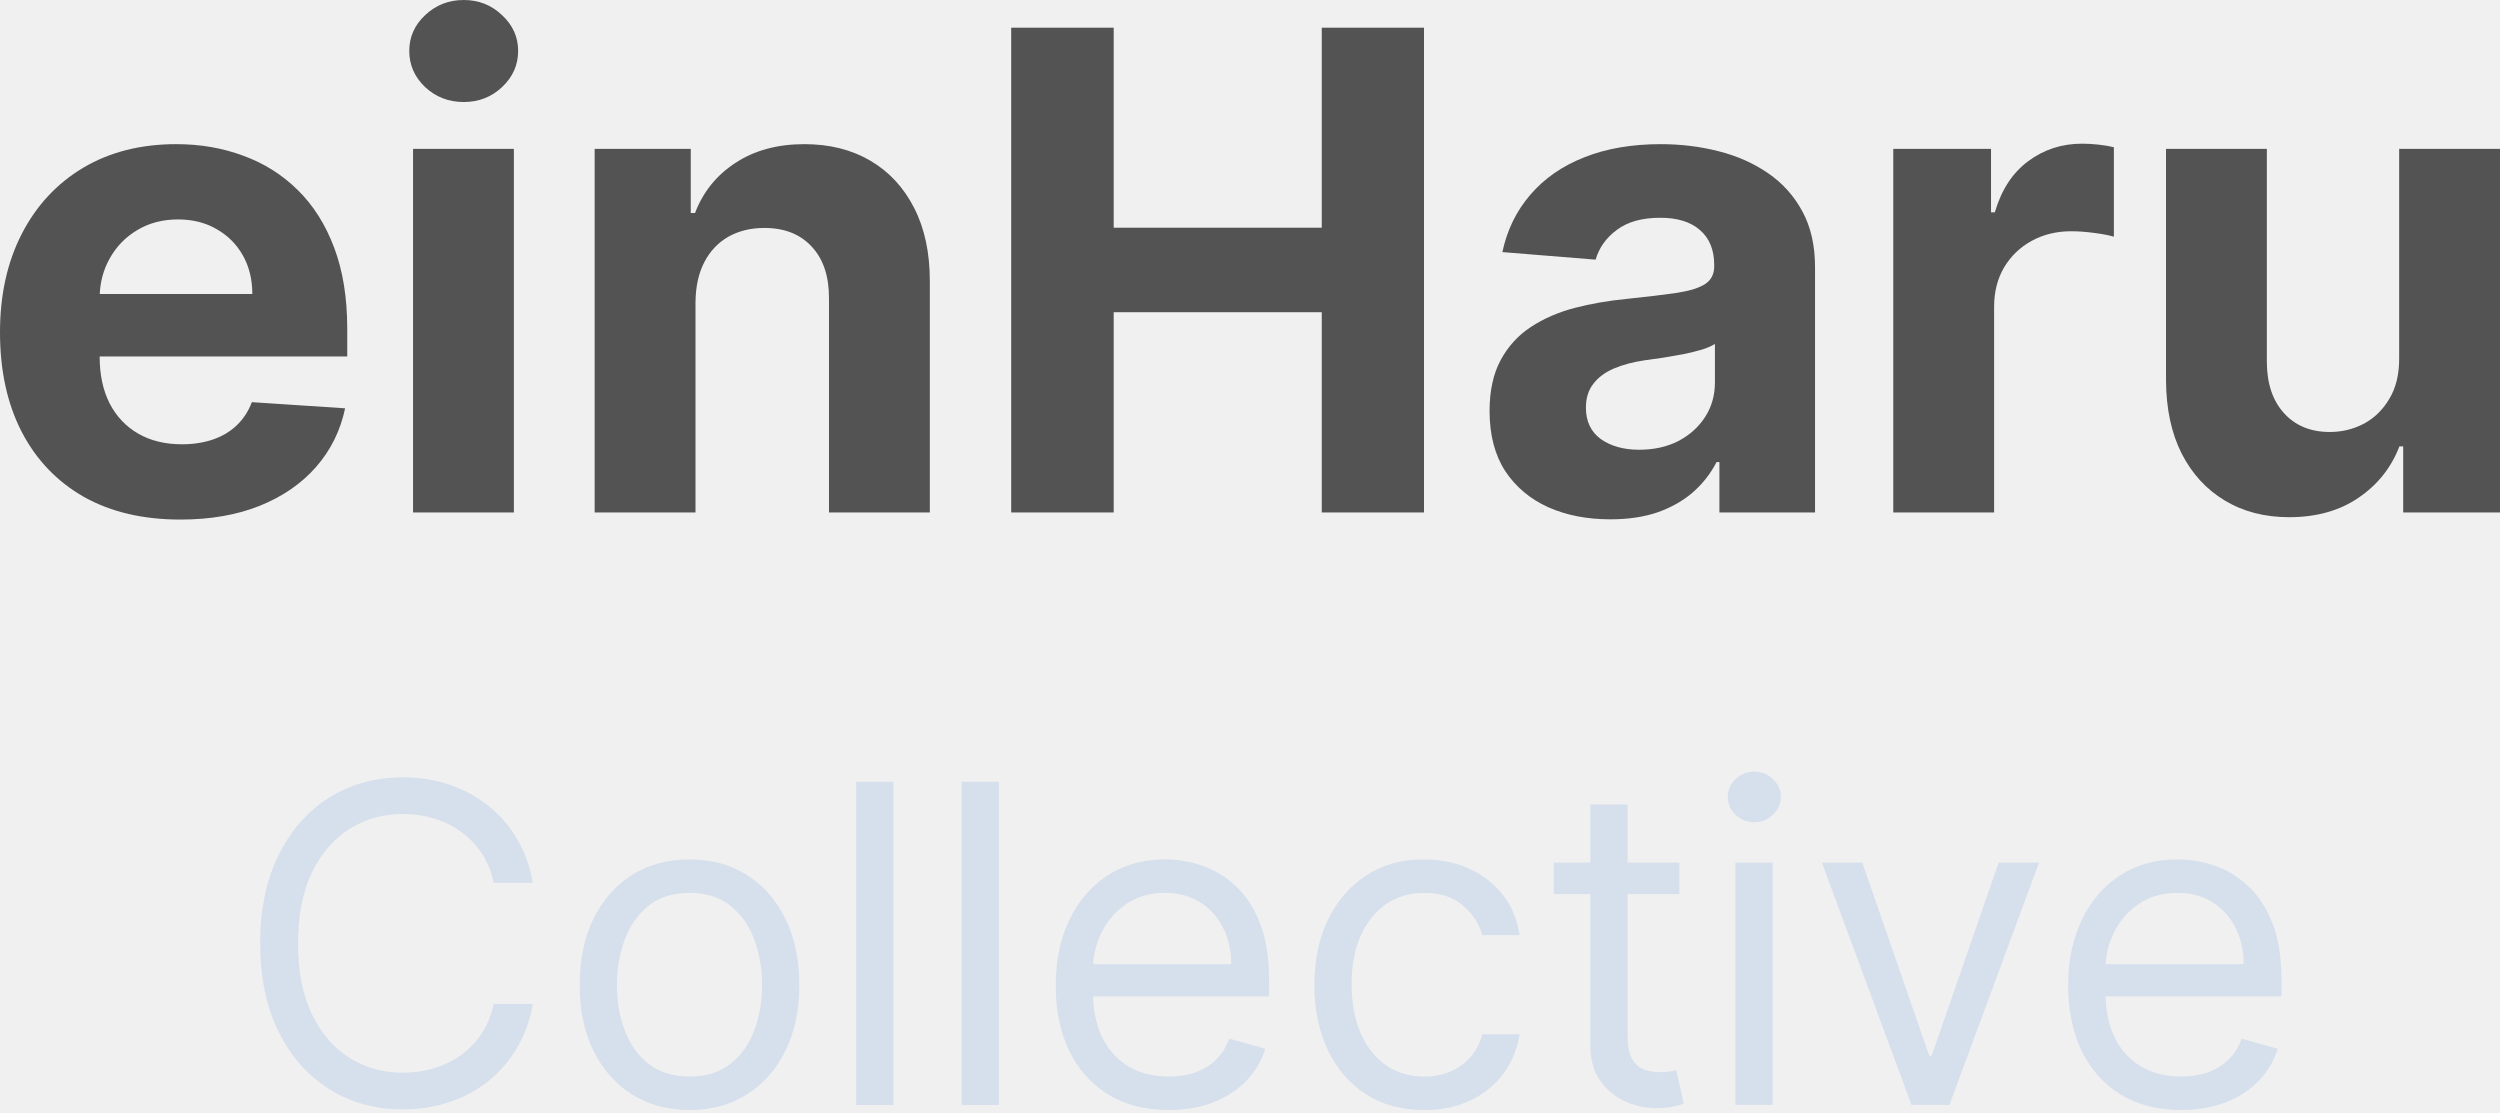
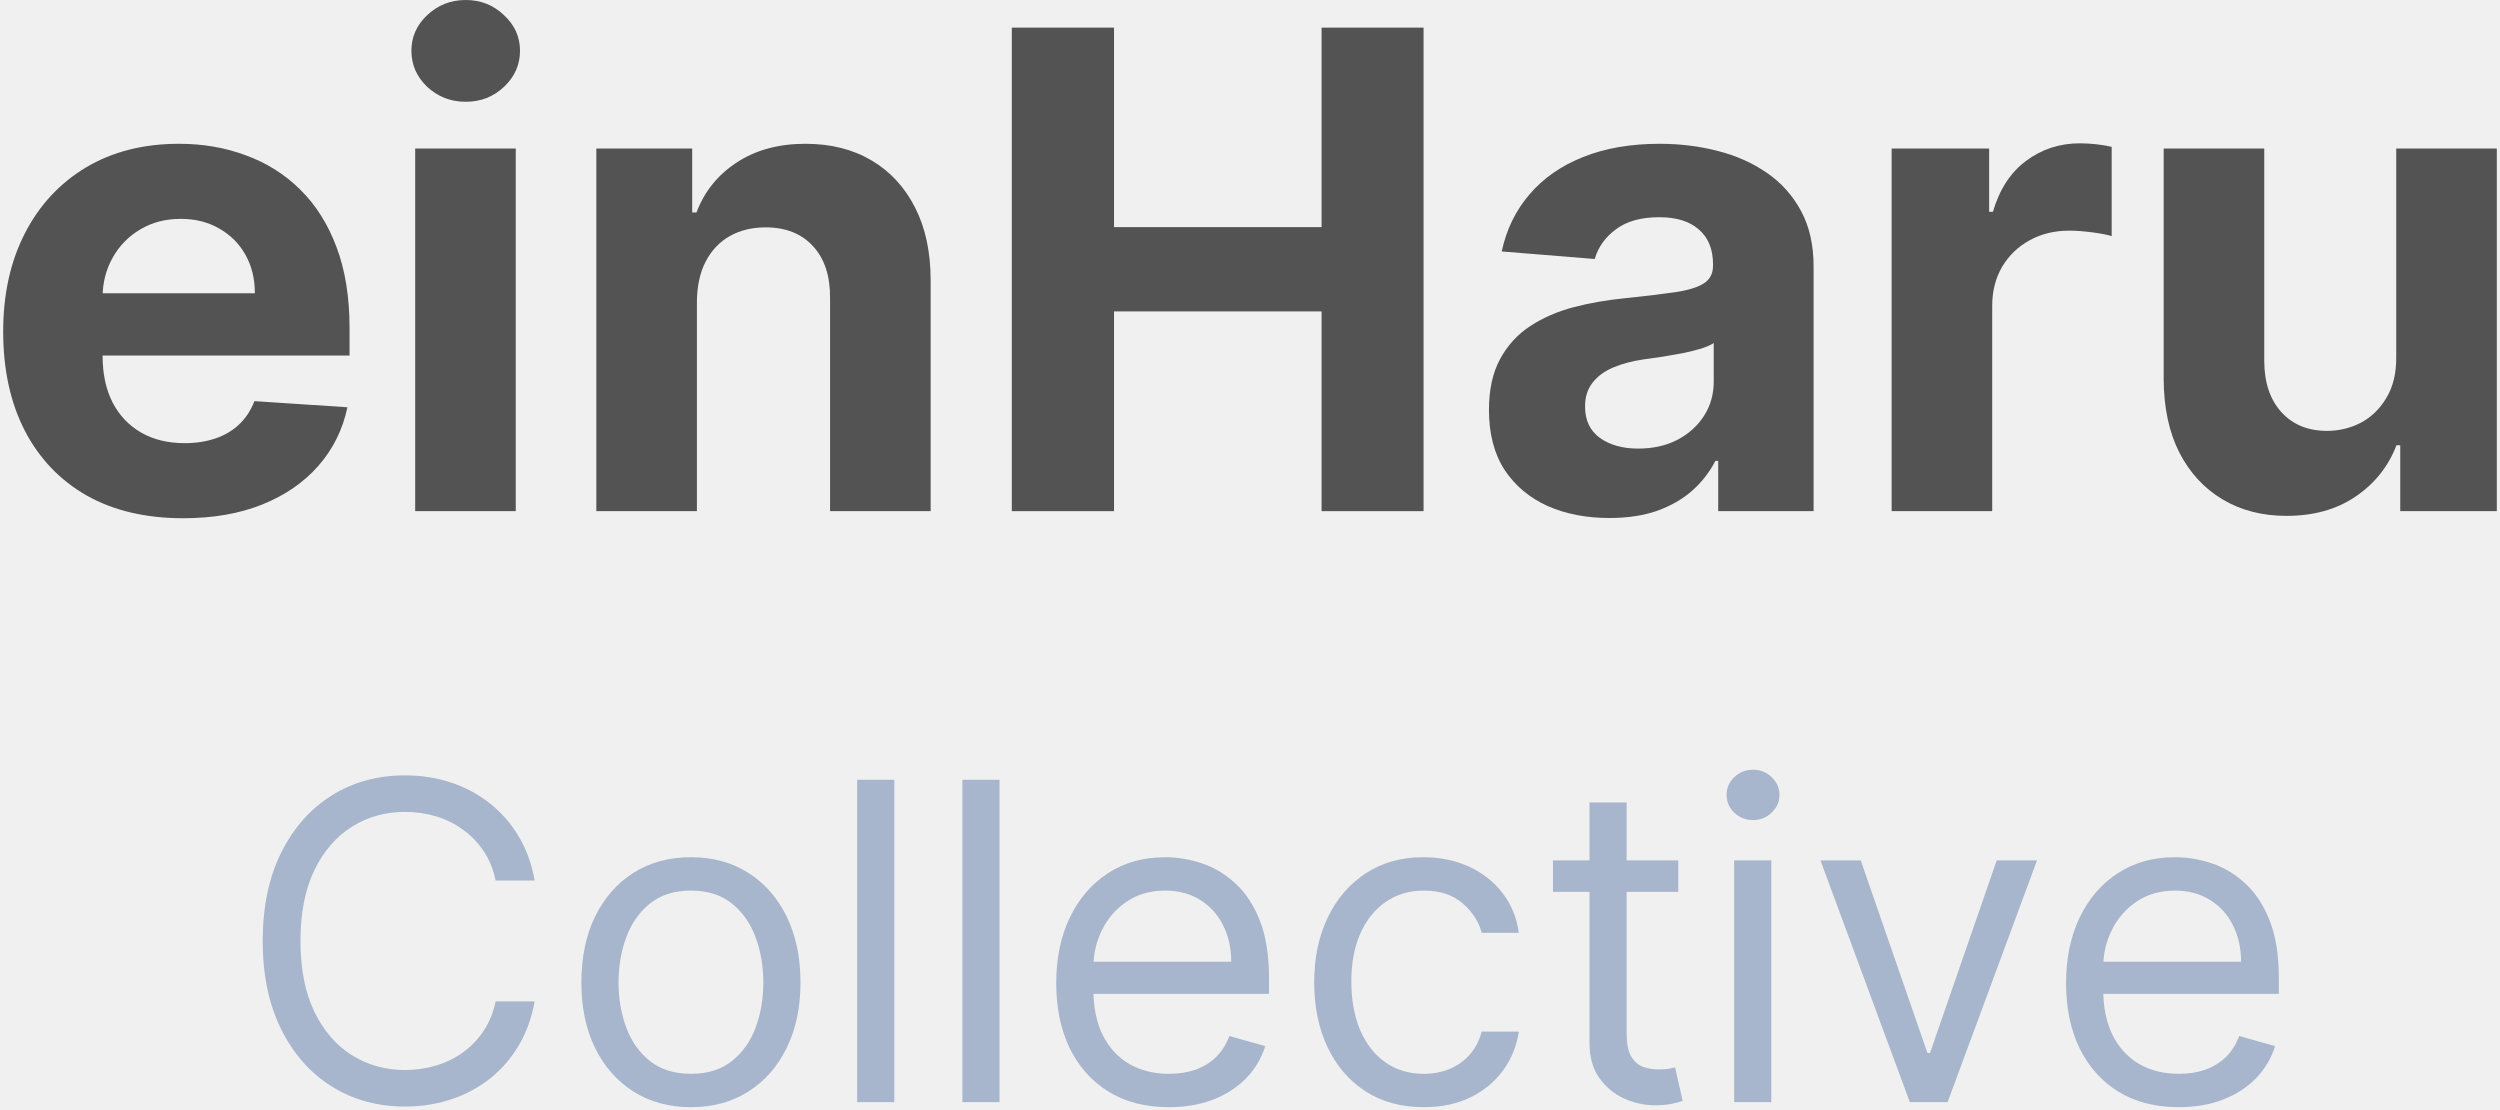
- <svg xmlns="http://www.w3.org/2000/svg" width="391" height="174" viewBox="0 0 391 174" fill="none">
-   <path d="M83.337 138.065H77.216C76.854 136.305 76.221 134.758 75.316 133.426C74.427 132.093 73.341 130.974 72.058 130.069C70.791 129.148 69.384 128.457 67.838 127.996C66.291 127.535 64.679 127.305 63.001 127.305C59.94 127.305 57.168 128.078 54.683 129.625C52.215 131.171 50.249 133.45 48.785 136.461C47.337 139.472 46.613 143.166 46.613 147.543C46.613 151.919 47.337 155.613 48.785 158.624C50.249 161.635 52.215 163.914 54.683 165.461C57.168 167.007 59.94 167.78 63.001 167.78C64.679 167.78 66.291 167.55 67.838 167.089C69.384 166.629 70.791 165.946 72.058 165.041C73.341 164.12 74.427 162.993 75.316 161.66C76.221 160.311 76.854 158.764 77.216 157.02H83.337C82.876 159.603 82.037 161.915 80.82 163.955C79.602 165.995 78.088 167.731 76.278 169.163C74.469 170.578 72.437 171.655 70.182 172.396C67.945 173.136 65.551 173.506 63.001 173.506C58.69 173.506 54.856 172.453 51.499 170.347C48.143 168.241 45.502 165.247 43.577 161.364C41.652 157.481 40.69 152.874 40.69 147.543C40.69 142.212 41.652 137.605 43.577 133.722C45.502 129.839 48.143 126.844 51.499 124.738C54.856 122.632 58.69 121.579 63.001 121.579C65.551 121.579 67.945 121.949 70.182 122.69C72.437 123.43 74.469 124.516 76.278 125.947C78.088 127.362 79.602 129.09 80.82 131.13C82.037 133.154 82.876 135.466 83.337 138.065Z" fill="#D6DFEC" />
-   <path d="M107.838 173.605C104.416 173.605 101.413 172.791 98.83 171.162C96.263 169.533 94.256 167.254 92.808 164.325C91.377 161.397 90.661 157.974 90.661 154.058C90.661 150.109 91.377 146.662 92.808 143.717C94.256 140.772 96.263 138.485 98.83 136.856C101.413 135.227 104.416 134.413 107.838 134.413C111.261 134.413 114.255 135.227 116.822 136.856C119.405 138.485 121.412 140.772 122.844 143.717C124.292 146.662 125.016 150.109 125.016 154.058C125.016 157.974 124.292 161.397 122.844 164.325C121.412 167.254 119.405 169.533 116.822 171.162C114.255 172.791 111.261 173.605 107.838 173.605ZM107.838 168.373C110.438 168.373 112.577 167.706 114.255 166.374C115.933 165.041 117.176 163.289 117.982 161.117C118.788 158.945 119.191 156.592 119.191 154.058C119.191 151.524 118.788 149.163 117.982 146.975C117.176 144.787 115.933 143.018 114.255 141.669C112.577 140.32 110.438 139.645 107.838 139.645C105.239 139.645 103.1 140.32 101.421 141.669C99.743 143.018 98.501 144.787 97.695 146.975C96.888 149.163 96.485 151.524 96.485 154.058C96.485 156.592 96.888 158.945 97.695 161.117C98.501 163.289 99.743 165.041 101.421 166.374C103.1 167.706 105.239 168.373 107.838 168.373Z" fill="#D6DFEC" />
-   <path d="M139.731 122.27V172.815H133.907V122.27H139.731Z" fill="#D6DFEC" />
-   <path d="M156.224 122.27V172.815H150.399V122.27H156.224Z" fill="#D6DFEC" />
-   <path d="M182.786 173.605C179.133 173.605 175.983 172.799 173.334 171.186C170.701 169.557 168.669 167.287 167.238 164.375C165.823 161.446 165.115 158.04 165.115 154.157C165.115 150.274 165.823 146.852 167.238 143.89C168.669 140.912 170.66 138.592 173.21 136.93C175.777 135.252 178.771 134.413 182.194 134.413C184.168 134.413 186.118 134.742 188.043 135.4C189.968 136.058 191.72 137.128 193.3 138.608C194.879 140.073 196.138 142.014 197.076 144.433C198.014 146.852 198.483 149.83 198.483 153.367V155.835H169.261V150.8H192.559C192.559 148.662 192.132 146.753 191.276 145.075C190.437 143.396 189.236 142.072 187.673 141.101C186.126 140.13 184.3 139.645 182.194 139.645C179.874 139.645 177.866 140.221 176.172 141.373C174.494 142.508 173.202 143.989 172.297 145.815C171.392 147.641 170.94 149.599 170.94 151.689V155.045C170.94 157.908 171.433 160.335 172.42 162.326C173.424 164.301 174.814 165.806 176.591 166.843C178.368 167.863 180.433 168.373 182.786 168.373C184.316 168.373 185.698 168.159 186.932 167.731C188.183 167.287 189.261 166.629 190.165 165.757C191.07 164.868 191.77 163.766 192.263 162.45L197.89 164.029C197.298 165.938 196.303 167.616 194.904 169.064C193.506 170.495 191.778 171.614 189.721 172.42C187.665 173.21 185.353 173.605 182.786 173.605Z" fill="#D6DFEC" />
-   <path d="M222.743 173.605C219.189 173.605 216.129 172.766 213.562 171.088C210.996 169.409 209.021 167.098 207.639 164.152C206.257 161.207 205.566 157.843 205.566 154.058C205.566 150.208 206.273 146.81 207.688 143.865C209.12 140.904 211.111 138.592 213.661 136.93C216.228 135.252 219.222 134.413 222.645 134.413C225.31 134.413 227.712 134.906 229.851 135.894C231.99 136.881 233.743 138.263 235.108 140.04C236.474 141.817 237.321 143.89 237.65 146.259H231.826C231.382 144.532 230.394 143.001 228.864 141.669C227.35 140.32 225.31 139.645 222.743 139.645C220.473 139.645 218.482 140.237 216.771 141.422C215.076 142.59 213.752 144.244 212.797 146.383C211.859 148.505 211.39 150.998 211.39 153.861C211.39 156.79 211.851 159.34 212.773 161.512C213.71 163.684 215.027 165.37 216.721 166.571C218.433 167.772 220.44 168.373 222.743 168.373C224.257 168.373 225.631 168.11 226.865 167.583C228.099 167.057 229.144 166.3 229.999 165.312C230.855 164.325 231.464 163.141 231.826 161.758H237.65C237.321 163.996 236.507 166.012 235.207 167.805C233.924 169.582 232.221 170.997 230.098 172.05C227.992 173.087 225.541 173.605 222.743 173.605Z" fill="#D6DFEC" />
-   <path d="M262.651 134.906V139.842H243.006V134.906H262.651ZM248.732 125.824H254.556V161.956C254.556 163.601 254.795 164.835 255.272 165.658C255.766 166.464 256.391 167.007 257.148 167.287C257.921 167.55 258.735 167.682 259.591 167.682C260.233 167.682 260.759 167.649 261.171 167.583C261.582 167.501 261.911 167.435 262.158 167.386L263.342 172.618C262.948 172.766 262.396 172.914 261.689 173.062C260.981 173.227 260.085 173.309 258.999 173.309C257.353 173.309 255.741 172.955 254.161 172.248C252.598 171.54 251.298 170.462 250.262 169.014C249.242 167.567 248.732 165.74 248.732 163.535V125.824Z" fill="#D6DFEC" />
-   <path d="M271.413 172.815V134.906H277.237V172.815H271.413ZM274.375 128.588C273.239 128.588 272.26 128.202 271.438 127.428C270.631 126.655 270.228 125.725 270.228 124.639C270.228 123.553 270.631 122.624 271.438 121.851C272.26 121.077 273.239 120.691 274.375 120.691C275.51 120.691 276.481 121.077 277.287 121.851C278.109 122.624 278.521 123.553 278.521 124.639C278.521 125.725 278.109 126.655 277.287 127.428C276.481 128.202 275.51 128.588 274.375 128.588Z" fill="#D6DFEC" />
-   <path d="M318.904 134.906L304.885 172.815H298.962L284.944 134.906H291.262L301.726 165.115H302.121L312.586 134.906H318.904Z" fill="#D6DFEC" />
-   <path d="M341.128 173.605C337.476 173.605 334.325 172.799 331.676 171.186C329.043 169.557 327.011 167.287 325.58 164.375C324.165 161.446 323.457 158.04 323.457 154.157C323.457 150.274 324.165 146.852 325.58 143.89C327.011 140.912 329.002 138.592 331.552 136.93C334.119 135.252 337.114 134.413 340.536 134.413C342.511 134.413 344.46 134.742 346.385 135.4C348.31 136.058 350.063 137.128 351.642 138.608C353.222 140.073 354.48 142.014 355.418 144.433C356.356 146.852 356.825 149.83 356.825 153.367V155.835H327.604V150.8H350.902C350.902 148.662 350.474 146.753 349.618 145.075C348.779 143.396 347.578 142.072 346.015 141.101C344.468 140.13 342.642 139.645 340.536 139.645C338.216 139.645 336.209 140.221 334.514 141.373C332.836 142.508 331.544 143.989 330.639 145.815C329.734 147.641 329.282 149.599 329.282 151.689V155.045C329.282 157.908 329.776 160.335 330.763 162.326C331.766 164.301 333.157 165.806 334.934 166.843C336.711 167.863 338.776 168.373 341.128 168.373C342.659 168.373 344.041 168.159 345.275 167.731C346.525 167.287 347.603 166.629 348.508 165.757C349.413 164.868 350.112 163.766 350.606 162.45L356.233 164.029C355.64 165.938 354.645 167.616 353.246 169.064C351.848 170.495 350.12 171.614 348.064 172.42C346.007 173.21 343.695 173.605 341.128 173.605Z" fill="#D6DFEC" />
-   <path d="M28.209 81.26C22.36 81.26 17.326 80.075 13.105 77.706C8.91 75.312 5.676 71.931 3.406 67.562C1.135 63.169 0 57.974 0 51.977C0 46.127 1.135 40.994 3.406 36.576C5.676 32.158 8.873 28.715 12.994 26.247C17.14 23.779 22.002 22.545 27.58 22.545C31.332 22.545 34.824 23.15 38.057 24.359C41.315 25.544 44.153 27.333 46.572 29.727C49.015 32.121 50.915 35.132 52.273 38.76C53.63 42.364 54.309 46.584 54.309 51.421V55.753H6.293V45.979H39.464C39.464 43.709 38.97 41.697 37.983 39.945C36.996 38.193 35.626 36.823 33.874 35.836C32.146 34.824 30.135 34.318 27.839 34.318C25.445 34.318 23.323 34.873 21.472 35.984C19.645 37.07 18.214 38.538 17.177 40.389C16.141 42.216 15.61 44.252 15.586 46.498V55.79C15.586 58.603 16.104 61.034 17.14 63.083C18.202 65.131 19.695 66.711 21.62 67.821C23.545 68.932 25.828 69.487 28.469 69.487C30.221 69.487 31.825 69.24 33.281 68.747C34.737 68.253 35.984 67.513 37.02 66.526C38.057 65.538 38.847 64.329 39.39 62.898L53.976 63.86C53.235 67.365 51.718 70.425 49.422 73.041C47.152 75.633 44.215 77.656 40.611 79.113C37.033 80.544 32.899 81.26 28.209 81.26Z" fill="#535353" />
-   <path d="M64.601 80.149V23.286H80.371V80.149H64.601ZM72.523 15.956C70.178 15.956 68.167 15.178 66.489 13.623C64.835 12.044 64.008 10.156 64.008 7.959C64.008 5.788 64.835 3.924 66.489 2.369C68.167 0.79 70.178 0 72.523 0C74.868 0 76.867 0.79 78.52 2.369C80.198 3.924 81.038 5.788 81.038 7.959C81.038 10.156 80.198 12.044 78.52 13.623C76.867 15.178 74.868 15.956 72.523 15.956Z" fill="#535353" />
-   <path d="M108.775 47.275V80.149H93.004V23.286H108.035V33.318H108.701C109.96 30.011 112.07 27.395 115.032 25.47C117.993 23.52 121.584 22.545 125.805 22.545C129.753 22.545 133.196 23.409 136.133 25.137C139.07 26.864 141.353 29.332 142.982 32.541C144.611 35.725 145.425 39.525 145.425 43.943V80.149H129.655V46.757C129.679 43.277 128.791 40.562 126.989 38.612C125.188 36.638 122.707 35.651 119.548 35.651C117.426 35.651 115.55 36.107 113.921 37.02C112.317 37.934 111.058 39.266 110.145 41.019C109.256 42.746 108.8 44.832 108.775 47.275Z" fill="#535353" />
-   <path d="M158.151 80.149V4.331H174.181V35.614H206.722V4.331H222.715V80.149H206.722V48.83H174.181V80.149H158.151Z" fill="#535353" />
-   <path d="M251.85 81.223C248.222 81.223 244.989 80.593 242.15 79.335C239.312 78.051 237.066 76.163 235.413 73.671C233.784 71.153 232.969 68.019 232.969 64.267C232.969 61.108 233.549 58.455 234.709 56.308C235.869 54.161 237.449 52.433 239.448 51.125C241.447 49.817 243.718 48.83 246.26 48.163C248.826 47.497 251.516 47.028 254.33 46.757C257.637 46.411 260.303 46.09 262.326 45.794C264.35 45.473 265.819 45.004 266.732 44.387C267.645 43.77 268.102 42.857 268.102 41.648V41.426C268.102 39.081 267.361 37.267 265.88 35.984C264.424 34.7 262.351 34.059 259.661 34.059C256.823 34.059 254.564 34.688 252.886 35.947C251.208 37.181 250.097 38.736 249.554 40.611L234.968 39.427C235.709 35.971 237.165 32.985 239.337 30.468C241.509 27.926 244.31 25.976 247.74 24.619C251.196 23.236 255.194 22.545 259.735 22.545C262.894 22.545 265.917 22.916 268.805 23.656C271.717 24.396 274.296 25.544 276.542 27.099C278.813 28.654 280.602 30.653 281.91 33.096C283.218 35.515 283.872 38.415 283.872 41.796V80.149H268.916V72.264H268.472C267.559 74.041 266.337 75.608 264.807 76.965C263.277 78.298 261.438 79.347 259.291 80.112C257.144 80.853 254.663 81.223 251.85 81.223ZM256.366 70.339C258.686 70.339 260.735 69.882 262.512 68.969C264.288 68.031 265.683 66.772 266.695 65.193C267.707 63.613 268.213 61.824 268.213 59.825V53.791C267.719 54.111 267.04 54.408 266.177 54.679C265.337 54.926 264.387 55.16 263.326 55.383C262.265 55.58 261.203 55.765 260.142 55.938C259.081 56.086 258.118 56.222 257.255 56.345C255.404 56.617 253.787 57.048 252.405 57.641C251.023 58.233 249.949 59.035 249.184 60.047C248.419 61.034 248.037 62.268 248.037 63.749C248.037 65.896 248.814 67.537 250.369 68.673C251.948 69.783 253.947 70.339 256.366 70.339Z" fill="#535353" />
-   <path d="M296.108 80.149V23.286H311.397V33.207H311.989C313.026 29.678 314.766 27.012 317.209 25.211C319.652 23.384 322.466 22.471 325.65 22.471C326.44 22.471 327.291 22.521 328.204 22.619C329.117 22.718 329.919 22.854 330.611 23.027V37.02C329.87 36.798 328.846 36.601 327.538 36.428C326.23 36.255 325.033 36.169 323.947 36.169C321.627 36.169 319.554 36.675 317.727 37.687C315.926 38.674 314.494 40.056 313.433 41.833C312.396 43.61 311.878 45.658 311.878 47.978V80.149H296.108Z" fill="#535353" />
-   <path d="M375.229 55.938V23.286H391V80.149H375.859V69.82H375.266C373.983 73.152 371.848 75.83 368.862 77.854C365.9 79.878 362.285 80.889 358.015 80.889C354.214 80.889 350.87 80.026 347.982 78.298C345.095 76.57 342.836 74.115 341.208 70.931C339.603 67.747 338.789 63.934 338.764 59.492V23.286H354.535V56.678C354.56 60.035 355.46 62.688 357.237 64.638C359.014 66.587 361.396 67.562 364.382 67.562C366.283 67.562 368.06 67.13 369.713 66.266C371.367 65.378 372.7 64.07 373.711 62.342C374.748 60.615 375.254 58.48 375.229 55.938Z" fill="#535353" />
+ <svg xmlns="http://www.w3.org/2000/svg" width="392" height="174" viewBox="0 0 392 174" fill="none">
+   <g clip-path="url(#clip0_44_202)">
+     <path d="M83.837 138.065H77.716C77.354 136.305 76.721 134.758 75.816 133.426C74.927 132.093 73.841 130.974 72.558 130.069C71.291 129.148 69.884 128.457 68.338 127.996C66.791 127.535 65.179 127.305 63.501 127.305C60.44 127.305 57.668 128.078 55.183 129.625C52.715 131.171 50.749 133.45 49.285 136.461C47.837 139.472 47.113 143.166 47.113 147.543C47.113 151.919 47.837 155.613 49.285 158.624C50.749 161.635 52.715 163.914 55.183 165.461C57.668 167.007 60.44 167.78 63.501 167.78C65.179 167.78 66.791 167.55 68.338 167.089C69.884 166.629 71.291 165.946 72.558 165.041C73.841 164.12 74.927 162.993 75.816 161.66C76.721 160.311 77.354 158.764 77.716 157.02H83.837C83.376 159.603 82.537 161.915 81.32 163.955C80.102 165.995 78.588 167.731 76.778 169.163C74.969 170.578 72.937 171.655 70.682 172.396C68.445 173.136 66.051 173.506 63.501 173.506C59.19 173.506 55.356 172.453 51.999 170.347C48.643 168.241 46.002 165.247 44.077 161.364C42.152 157.481 41.19 152.874 41.19 147.543C41.19 142.212 42.152 137.605 44.077 133.722C46.002 129.839 48.643 126.844 51.999 124.738C55.356 122.632 59.19 121.579 63.501 121.579C66.051 121.579 68.445 121.949 70.682 122.69C72.937 123.43 74.969 124.516 76.778 125.947C78.588 127.362 80.102 129.09 81.32 131.13C82.537 133.154 83.376 135.466 83.837 138.065Z" fill="#A7B6CC" />
+     <path d="M108.338 173.605C104.916 173.605 101.913 172.791 99.33 171.162C96.763 169.533 94.756 167.254 93.308 164.325C91.877 161.397 91.161 157.974 91.161 154.058C91.161 150.109 91.877 146.662 93.308 143.717C94.756 140.772 96.763 138.485 99.33 136.856C101.913 135.227 104.916 134.413 108.338 134.413C111.761 134.413 114.755 135.227 117.322 136.856C119.905 138.485 121.912 140.772 123.344 143.717C124.792 146.662 125.516 150.109 125.516 154.058C125.516 157.974 124.792 161.397 123.344 164.325C121.912 167.254 119.905 169.533 117.322 171.162C114.755 172.791 111.761 173.605 108.338 173.605ZM108.338 168.373C110.938 168.373 113.077 167.706 114.755 166.374C116.433 165.041 117.676 163.289 118.482 161.117C119.288 158.945 119.691 156.592 119.691 154.058C119.691 151.524 119.288 149.163 118.482 146.975C117.676 144.787 116.433 143.018 114.755 141.669C113.077 140.32 110.938 139.645 108.338 139.645C105.739 139.645 103.6 140.32 101.921 141.669C100.243 143.018 99.001 144.787 98.195 146.975C97.389 149.163 96.986 151.524 96.986 154.058C96.986 156.592 97.389 158.945 98.195 161.117C99.001 163.289 100.243 165.041 101.921 166.374C103.6 167.706 105.739 168.373 108.338 168.373Z" fill="#A7B6CC" />
+     <path d="M140.231 122.27V172.815H134.407V122.27H140.231Z" fill="#A7B6CC" />
+     <path d="M156.724 122.27V172.815H150.899V122.27H156.724Z" fill="#A7B6CC" />
+     <path d="M183.286 173.605C179.633 173.605 176.483 172.799 173.834 171.186C171.201 169.557 169.169 167.287 167.738 164.375C166.323 161.446 165.615 158.04 165.615 154.157C165.615 150.274 166.323 146.852 167.738 143.89C169.169 140.912 171.16 138.592 173.71 136.93C176.277 135.252 179.271 134.413 182.694 134.413C184.668 134.413 186.618 134.742 188.543 135.4C190.468 136.058 192.22 137.128 193.8 138.608C195.379 140.073 196.638 142.014 197.576 144.433C198.514 146.852 198.983 149.83 198.983 153.367V155.835H169.761V150.8H193.059C193.059 148.662 192.632 146.753 191.776 145.075C190.937 143.396 189.736 142.072 188.173 141.101C186.626 140.13 184.8 139.645 182.694 139.645C180.374 139.645 178.366 140.221 176.672 141.373C174.994 142.508 173.702 143.989 172.797 145.815C171.892 147.641 171.44 149.599 171.44 151.689V155.045C171.44 157.908 171.933 160.335 172.92 162.326C173.924 164.301 175.314 165.806 177.091 166.843C178.868 167.863 180.933 168.373 183.286 168.373C184.816 168.373 186.198 168.159 187.432 167.731C188.683 167.287 189.761 166.629 190.665 165.757C191.57 164.868 192.27 163.766 192.763 162.45L198.39 164.029C197.798 165.938 196.803 167.616 195.404 169.064C194.006 170.495 192.278 171.614 190.221 172.42C188.165 173.21 185.853 173.605 183.286 173.605Z" fill="#A7B6CC" />
+     <path d="M223.243 173.605C219.689 173.605 216.629 172.766 214.062 171.088C211.496 169.409 209.521 167.098 208.139 164.152C206.757 161.207 206.066 157.843 206.066 154.058C206.066 150.208 206.773 146.81 208.188 143.865C209.62 140.904 211.611 138.592 214.161 136.93C216.728 135.252 219.722 134.413 223.145 134.413C225.81 134.413 228.212 134.906 230.351 135.894C232.49 136.881 234.243 138.263 235.608 140.04C236.974 141.817 237.821 143.89 238.15 146.259H232.326C231.882 144.532 230.894 143.001 229.364 141.669C227.85 140.32 225.81 139.645 223.243 139.645C220.973 139.645 218.982 140.237 217.271 141.422C215.576 142.59 214.252 144.244 213.297 146.383C212.359 148.505 211.89 150.998 211.89 153.861C211.89 156.79 212.351 159.34 213.273 161.512C214.21 163.684 215.527 165.37 217.221 166.571C218.933 167.772 220.94 168.373 223.243 168.373C224.757 168.373 226.131 168.11 227.365 167.583C228.599 167.057 229.644 166.3 230.499 165.312C231.355 164.325 231.964 163.141 232.326 161.758H238.15C237.821 163.996 237.007 166.012 235.707 167.805C234.424 169.582 232.721 170.997 230.598 172.05C228.492 173.087 226.041 173.605 223.243 173.605Z" fill="#A7B6CC" />
+     <path d="M263.151 134.906V139.842H243.506V134.906H263.151ZM249.232 125.824H255.056V161.956C255.056 163.601 255.295 164.835 255.772 165.658C256.266 166.464 256.891 167.007 257.648 167.287C258.421 167.55 259.235 167.682 260.091 167.682C260.733 167.682 261.259 167.649 261.671 167.583C262.082 167.501 262.411 167.435 262.658 167.386L263.842 172.618C263.448 172.766 262.896 172.914 262.189 173.062C261.481 173.227 260.585 173.309 259.499 173.309C257.853 173.309 256.241 172.955 254.661 172.248C253.098 171.54 251.798 170.462 250.762 169.014C249.742 167.567 249.232 165.74 249.232 163.535V125.824Z" fill="#A7B6CC" />
+     <path d="M271.913 172.815V134.906H277.737V172.815H271.913ZM274.875 128.588C273.739 128.588 272.76 128.202 271.938 127.428C271.131 126.655 270.728 125.725 270.728 124.639C270.728 123.553 271.131 122.624 271.938 121.851C272.76 121.077 273.739 120.691 274.875 120.691C276.01 120.691 276.981 121.077 277.787 121.851C278.609 122.624 279.021 123.553 279.021 124.639C279.021 125.725 278.609 126.655 277.787 127.428C276.981 128.202 276.01 128.588 274.875 128.588Z" fill="#A7B6CC" />
+     <path d="M319.404 134.906L305.385 172.815H299.462L285.444 134.906H291.762L302.226 165.115H302.621L313.086 134.906H319.404Z" fill="#A7B6CC" />
+     <path d="M341.628 173.605C337.976 173.605 334.825 172.799 332.176 171.186C329.543 169.557 327.511 167.287 326.08 164.375C324.665 161.446 323.957 158.04 323.957 154.157C323.957 150.274 324.665 146.852 326.08 143.89C327.511 140.912 329.502 138.592 332.052 136.93C334.619 135.252 337.614 134.413 341.036 134.413C343.011 134.413 344.96 134.742 346.885 135.4C348.81 136.058 350.563 137.128 352.142 138.608C353.722 140.073 354.98 142.014 355.918 144.433C356.856 146.852 357.325 149.83 357.325 153.367V155.835H328.104V150.8H351.402C351.402 148.662 350.974 146.753 350.118 145.075C349.279 143.396 348.078 142.072 346.515 141.101C344.968 140.13 343.142 139.645 341.036 139.645C338.716 139.645 336.709 140.221 335.014 141.373C333.336 142.508 332.044 143.989 331.139 145.815C330.234 147.641 329.782 149.599 329.782 151.689V155.045C329.782 157.908 330.276 160.335 331.263 162.326C332.266 164.301 333.657 165.806 335.434 166.843C337.211 167.863 339.276 168.373 341.628 168.373C343.159 168.373 344.541 168.159 345.775 167.731C347.025 167.287 348.103 166.629 349.008 165.757C349.913 164.868 350.612 163.766 351.106 162.45L356.733 164.029C356.14 165.938 355.145 167.616 353.746 169.064C352.348 170.495 350.62 171.614 348.564 172.42C346.507 173.21 344.195 173.605 341.628 173.605Z" fill="#A7B6CC" />
+     <path d="M28.709 81.26C22.86 81.26 17.826 80.075 13.605 77.706C9.41 75.312 6.176 71.931 3.906 67.562C1.635 63.169 0.5 57.974 0.5 51.977C0.5 46.127 1.635 40.994 3.906 36.576C6.176 32.158 9.373 28.715 13.494 26.247C17.64 23.779 22.502 22.545 28.08 22.545C31.832 22.545 35.324 23.15 38.557 24.359C41.815 25.544 44.653 27.333 47.072 29.727C49.515 32.121 51.415 35.132 52.773 38.76C54.13 42.364 54.809 46.584 54.809 51.421V55.753H6.793V45.979H39.964C39.964 43.709 39.47 41.697 38.483 39.945C37.496 38.193 36.126 36.823 34.374 35.836C32.646 34.824 30.635 34.318 28.339 34.318C25.945 34.318 23.823 34.873 21.972 35.984C20.145 37.07 18.714 38.538 17.677 40.389C16.641 42.216 16.11 44.252 16.086 46.498V55.79C16.086 58.603 16.604 61.034 17.64 63.083C18.702 65.131 20.195 66.711 22.12 67.821C24.045 68.932 26.328 69.487 28.969 69.487C30.721 69.487 32.325 69.24 33.781 68.747C35.237 68.253 36.484 67.513 37.52 66.526C38.557 65.538 39.347 64.329 39.89 62.898L54.476 63.86C53.735 67.365 52.218 70.425 49.922 73.041C47.652 75.633 44.715 77.656 41.111 79.113C37.533 80.544 33.399 81.26 28.709 81.26Z" fill="#535353" />
+     <path d="M65.101 80.149V23.286H80.871V80.149H65.101ZM73.023 15.956C70.678 15.956 68.667 15.178 66.989 13.623C65.335 12.044 64.508 10.156 64.508 7.959C64.508 5.788 65.335 3.924 66.989 2.369C68.667 0.79 70.678 0 73.023 0C75.368 0 77.367 0.79 79.02 2.369C80.699 3.924 81.538 5.788 81.538 7.959C81.538 10.156 80.699 12.044 79.02 13.623C77.367 15.178 75.368 15.956 73.023 15.956Z" fill="#535353" />
+     <path d="M109.275 47.275V80.149H93.504V23.286H108.535V33.318H109.201C110.46 30.011 112.57 27.395 115.532 25.47C118.493 23.52 122.084 22.545 126.305 22.545C130.253 22.545 133.696 23.409 136.633 25.137C139.57 26.864 141.853 29.332 143.482 32.541C145.111 35.725 145.925 39.525 145.925 43.943V80.149H130.155V46.757C130.179 43.277 129.291 40.562 127.489 38.612C125.688 36.638 123.207 35.651 120.048 35.651C117.926 35.651 116.05 36.107 114.421 37.02C112.817 37.934 111.558 39.266 110.645 41.019C109.756 42.746 109.3 44.832 109.275 47.275Z" fill="#535353" />
+     <path d="M158.651 80.149V4.332H174.681V35.614H207.222V4.332H223.215V80.149H207.222V48.83H174.681V80.149H158.651Z" fill="#535353" />
+     <path d="M252.35 81.223C248.722 81.223 245.489 80.593 242.65 79.335C239.812 78.051 237.566 76.163 235.913 73.671C234.284 71.153 233.469 68.019 233.469 64.267C233.469 61.108 234.049 58.455 235.209 56.308C236.369 54.161 237.949 52.433 239.948 51.125C241.947 49.817 244.218 48.83 246.76 48.163C249.326 47.497 252.016 47.028 254.83 46.757C258.137 46.411 260.803 46.09 262.826 45.794C264.85 45.473 266.319 45.004 267.232 44.387C268.145 43.77 268.602 42.857 268.602 41.648V41.426C268.602 39.081 267.861 37.267 266.38 35.984C264.924 34.7 262.851 34.059 260.161 34.059C257.323 34.059 255.064 34.688 253.386 35.947C251.708 37.181 250.597 38.736 250.054 40.611L235.468 39.427C236.209 35.971 237.665 32.985 239.837 30.468C242.009 27.926 244.81 25.976 248.24 24.619C251.696 23.236 255.694 22.545 260.235 22.545C263.394 22.545 266.417 22.916 269.305 23.656C272.217 24.396 274.796 25.544 277.042 27.099C279.313 28.654 281.102 30.653 282.41 33.096C283.718 35.515 284.372 38.415 284.372 41.796V80.149H269.416V72.264H268.972C268.059 74.041 266.837 75.608 265.307 76.965C263.777 78.298 261.938 79.347 259.791 80.112C257.644 80.853 255.163 81.223 252.35 81.223ZM256.866 70.339C259.186 70.339 261.235 69.882 263.012 68.969C264.788 68.031 266.183 66.772 267.195 65.193C268.207 63.613 268.713 61.824 268.713 59.825V53.791C268.219 54.111 267.54 54.408 266.677 54.679C265.837 54.926 264.887 55.16 263.826 55.383C262.765 55.58 261.703 55.765 260.642 55.938C259.581 56.086 258.618 56.222 257.755 56.345C255.904 56.617 254.287 57.048 252.905 57.641C251.523 58.233 250.449 59.035 249.684 60.047C248.919 61.034 248.537 62.268 248.537 63.749C248.537 65.896 249.314 67.537 250.869 68.673C252.448 69.783 254.447 70.339 256.866 70.339Z" fill="#535353" />
+     <path d="M296.608 80.149V23.286H311.897V33.207H312.489C313.526 29.678 315.266 27.012 317.709 25.211C320.152 23.384 322.966 22.471 326.15 22.471C326.94 22.471 327.791 22.52 328.704 22.619C329.617 22.718 330.419 22.854 331.111 23.026V37.02C330.37 36.798 329.346 36.601 328.038 36.428C326.73 36.255 325.533 36.169 324.447 36.169C322.127 36.169 320.054 36.675 318.227 37.687C316.426 38.674 314.994 40.056 313.933 41.833C312.896 43.61 312.378 45.658 312.378 47.978V80.149H296.608Z" fill="#535353" />
+     <path d="M375.729 55.938V23.286H391.5V80.149H376.359V69.82H375.766C374.483 73.152 372.348 75.83 369.362 77.854C366.4 79.877 362.785 80.889 358.515 80.889C354.714 80.889 351.37 80.025 348.482 78.298C345.595 76.57 343.336 74.115 341.708 70.931C340.103 67.747 339.289 63.934 339.264 59.492V23.286H355.035V56.678C355.06 60.035 355.96 62.688 357.737 64.637C359.514 66.587 361.896 67.562 364.882 67.562C366.783 67.562 368.56 67.13 370.213 66.266C371.867 65.378 373.2 64.07 374.211 62.342C375.248 60.614 375.754 58.48 375.729 55.938Z" fill="#535353" />
+   </g>
+   <defs>
+     <clipPath id="clip0_44_202">
+       <rect width="391" height="174" fill="white" transform="translate(0.5)" />
+     </clipPath>
+   </defs>
</svg>
